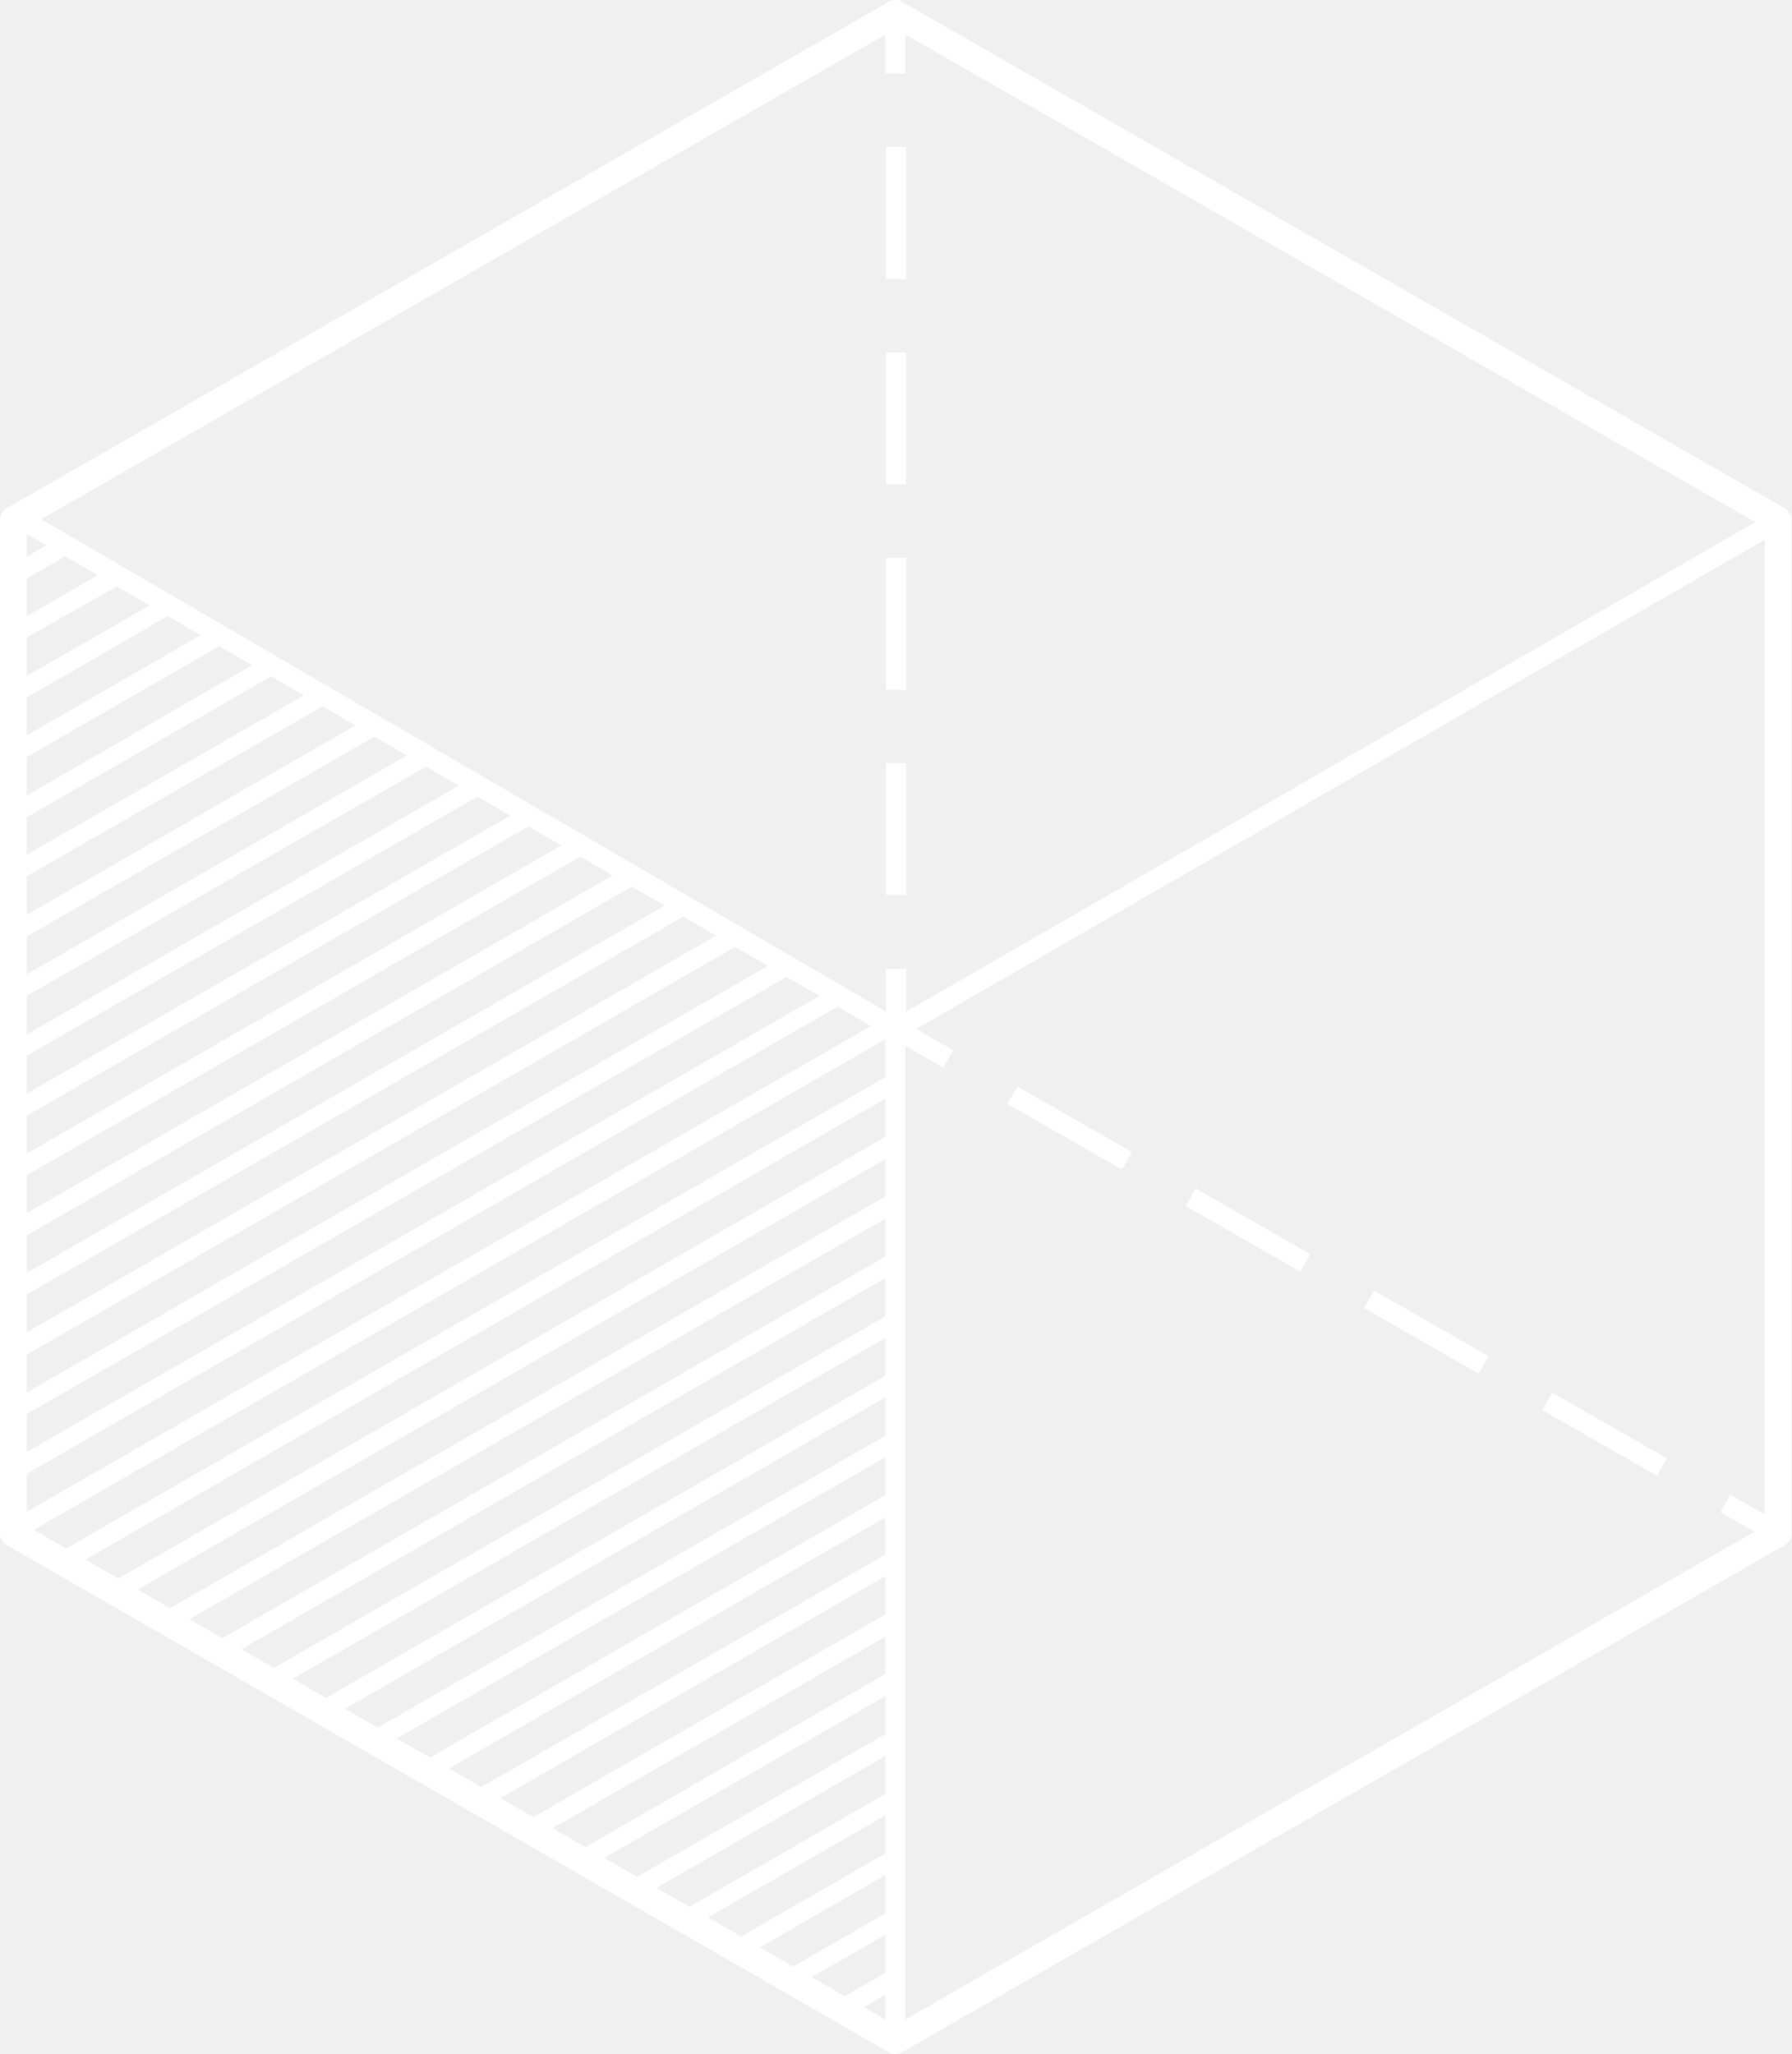
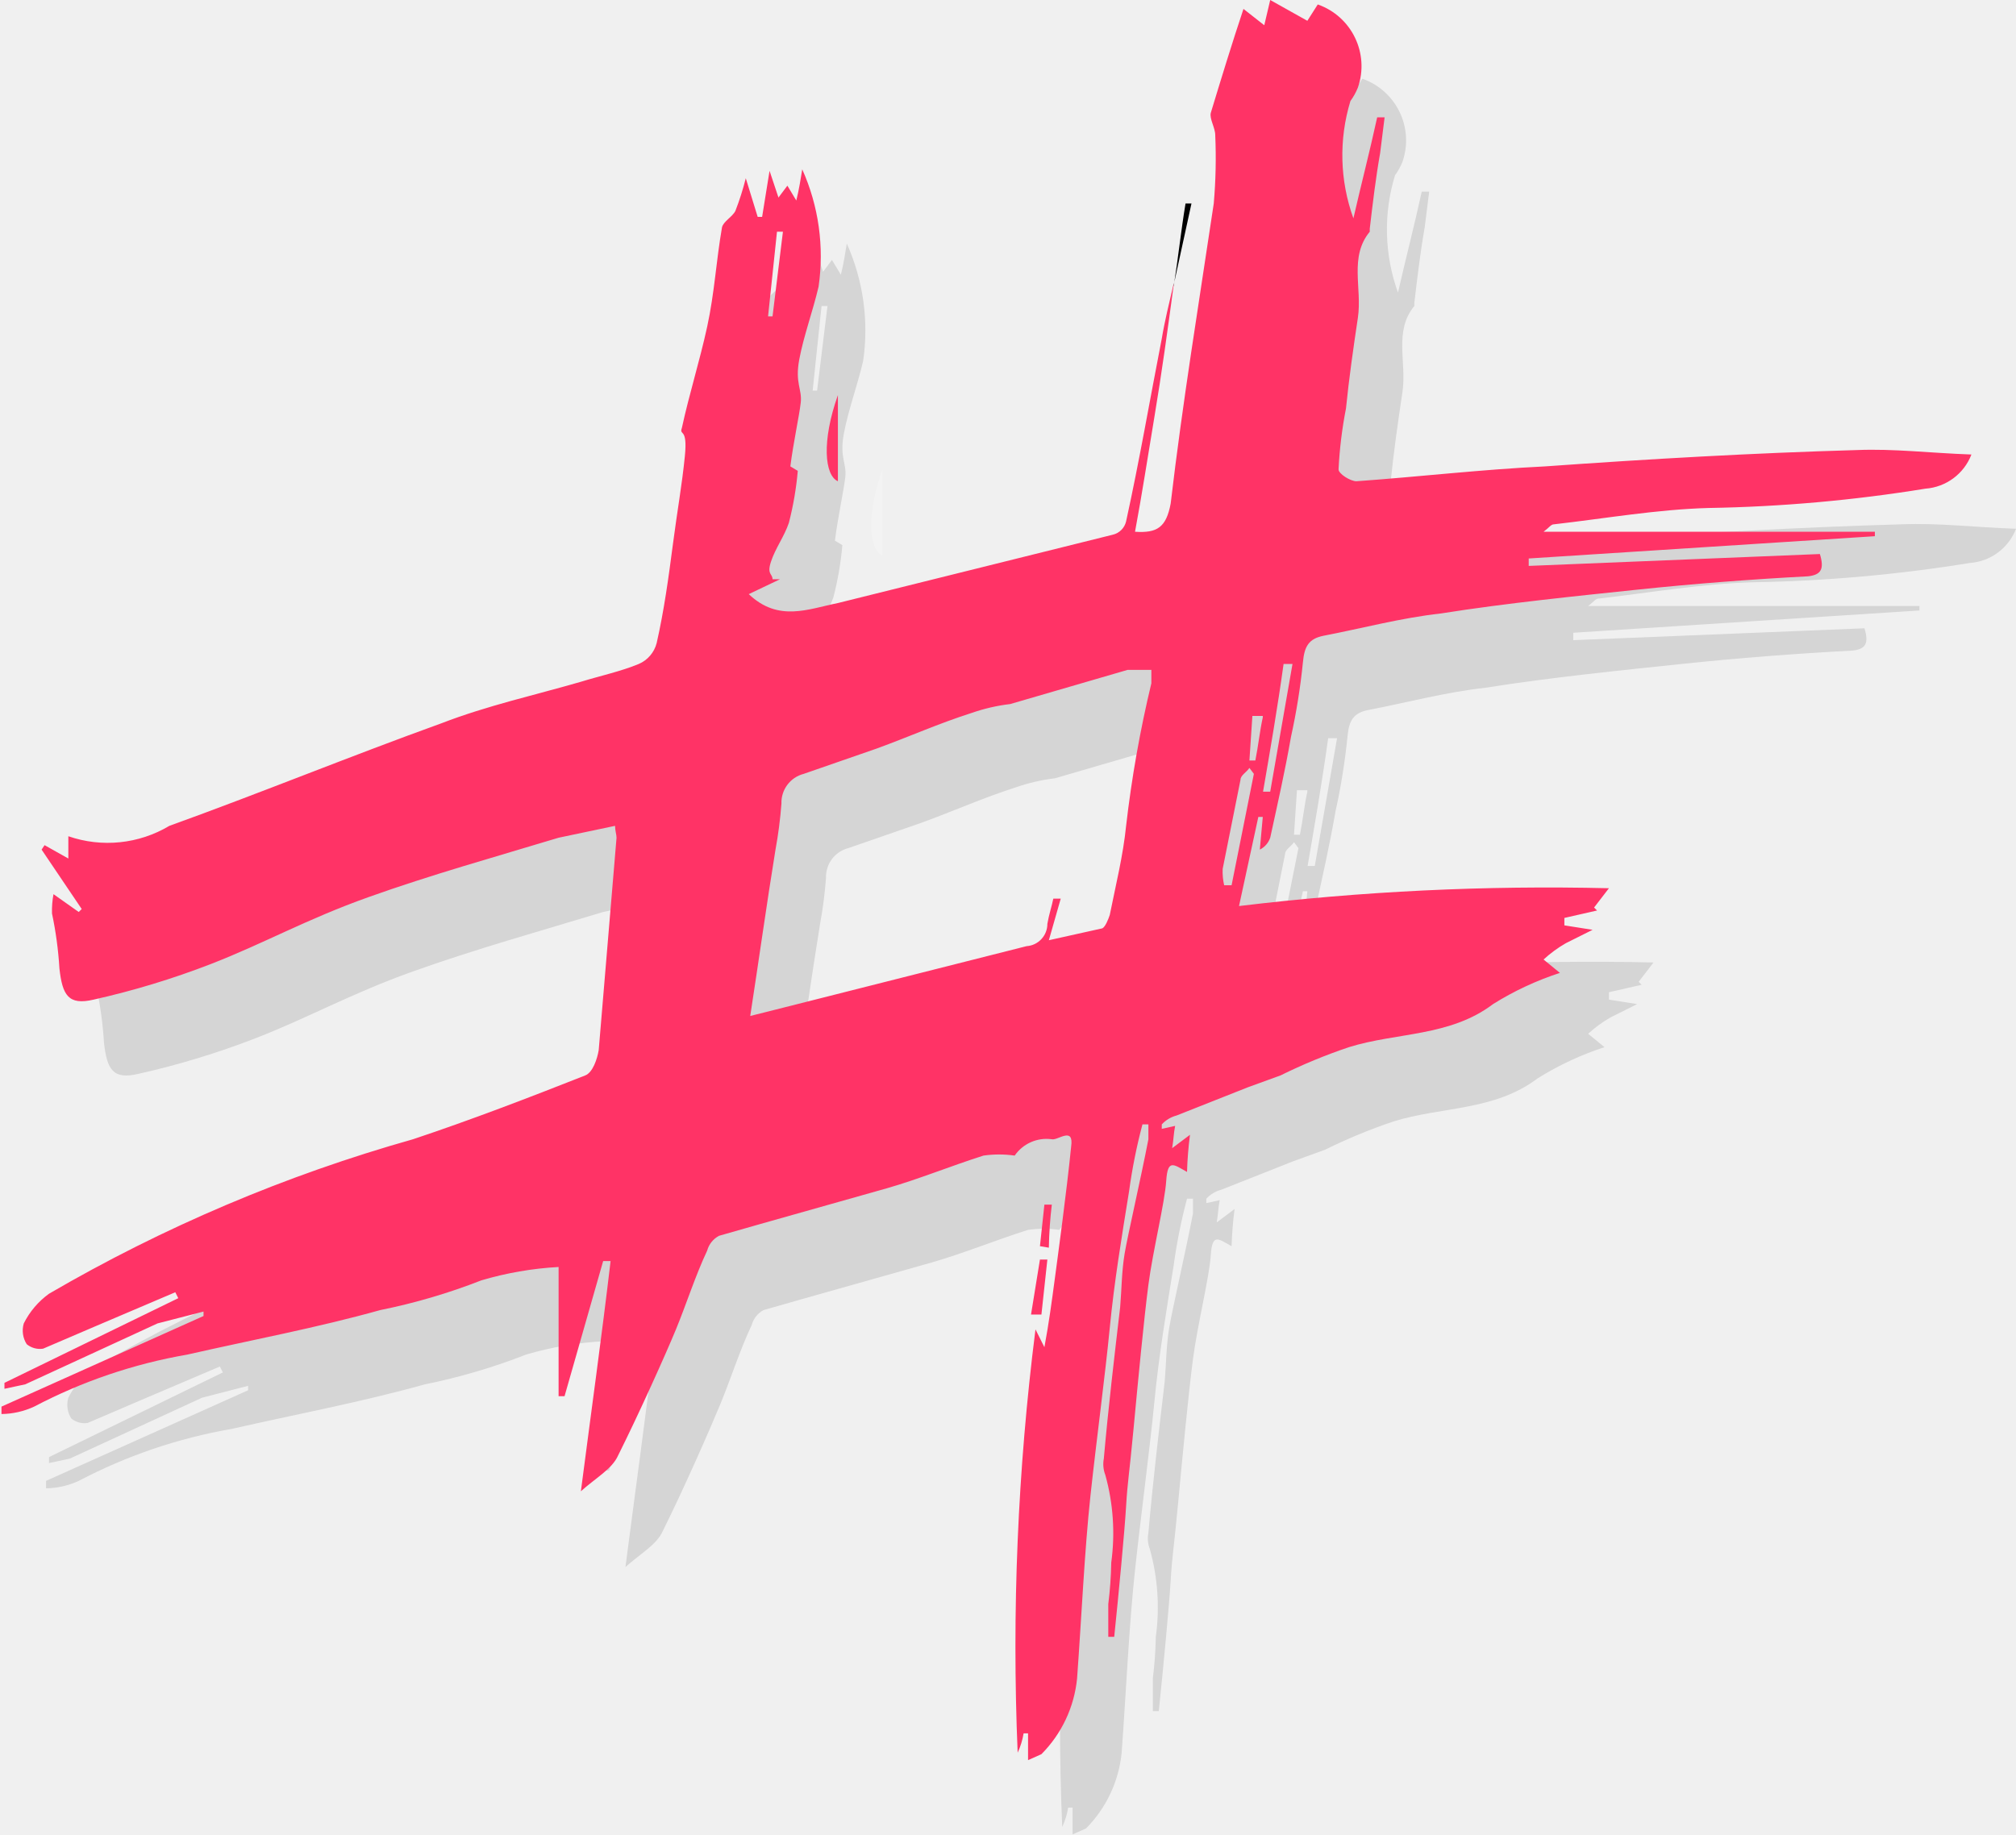
- <svg xmlns="http://www.w3.org/2000/svg" id="cube" viewBox="0 0 268.1 307.4">
+ <svg xmlns="http://www.w3.org/2000/svg" id="Layer_1" data-name="Layer 1" viewBox="0 0 135.7 123.5">
  <defs>
    <style>
-       .cls-1, .cls-2, .cls-5, .cls-6, .cls-7 {
-         fill: none;
-       }
- 
-       .cls-1, .cls-2, .cls-3, .cls-4, .cls-5, .cls-6, .cls-7 {
-         stroke: #fff;
-       }
- 
      .cls-1 {
-         stroke-linecap: round;
-         stroke-linejoin: round;
-         stroke-width: 4px;
-       }
- 
-       .cls-2, .cls-3, .cls-4, .cls-5, .cls-6, .cls-7 {
-         stroke-miterlimit: 10;
+         opacity: 0.22;
      }

      .cls-2 {
-         stroke-width: 3px;
+         opacity: 0.52;
      }

      .cls-3 {
        fill: #fff;
-         stroke-width: 0.98px;
      }

      .cls-4 {
-         stroke-width: 3.01px;
-       }
- 
-       .cls-5, .cls-6, .cls-7 {
-         stroke-width: 3.01px;
-       }
- 
-       .cls-6 {
-         stroke-dasharray: 19.76 10.98;
-       }
- 
-       .cls-7 {
-         stroke-dasharray: 19.77 10.98;
+         fill: #f36;
      }
    </style>
  </defs>
-   <g id="logo">
-     <polygon id="polygon" class="cls-1" points="266.1 229.5 266.1 77.8 134 2 2 77.8 2 229.5 134 305.4 266.1 229.5" />
-     <polyline id="diagonalline" class="cls-2" points="2 77 134.1 154 265.4 78.3" />
-     <g id="wiremesh">
-       <polygon class="cls-3" points="134.4 303.6 133.3 304.3 134.4 304.9 134.4 303.6" />
-       <polygon class="cls-3" points="134 196.7 39.9 250.8 41.7 251.9 134 198.8 134 196.7" />
-       <polygon class="cls-3" points="108.2 140 2.9 200.6 2.9 202.8 110.1 141.1 108.2 140" />
-       <polygon class="cls-3" points="46.4 104.1 3.1 129 3.1 131.1 48.2 105.2 46.4 104.1" />
-       <polygon class="cls-3" points="134.3 268 102.2 286.5 104 287.5 134.3 270.1 134.3 268" />
-       <polygon class="cls-3" points="134.1 232.3 71 268.6 72.9 269.7 134.1 234.4 134.1 232.3" />
-       <polygon class="cls-3" points="133.8 161 8.7 233 10.6 234.1 133.8 163.1 133.8 161" />
-       <polygon class="cls-3" points="77.3 122.1 3 164.8 3 167 79.1 123.1 77.3 122.1" />
-       <polygon class="cls-3" points="15.4 86.2 3.3 93.2 3.2 95.3 17.3 87.3 15.4 86.2" />
-       <polygon class="cls-3" points="134.1 214.5 55.5 259.7 57.3 260.8 134.1 216.6 134.1 214.5" />
-       <polygon class="cls-3" points="123.7 149 2.9 218.5 2.8 220.7 125.5 150 123.7 149" />
-       <polygon class="cls-3" points="61.8 113.1 3.1 146.9 3.1 149 63.7 114.2 61.8 113.1" />
-       <polygon class="cls-3" points="134.4 285.8 117.8 295.4 119.6 296.4 134.4 287.9 134.4 285.8" />
-       <polygon class="cls-3" points="134.2 250.1 86.6 277.6 88.5 278.6 134.2 252.3 134.2 250.1" />
-       <polygon class="cls-3" points="133.9 178.8 24.3 241.9 26.2 243 133.9 181 133.9 178.8" />
-       <polygon class="cls-3" points="92.7 131 3 182.7 3 184.9 94.6 132.1 92.7 131" />
-       <polygon class="cls-3" points="30.9 95.1 3.2 111.1 3.2 113.2 32.7 96.2 30.9 95.1" />
-       <polygon class="cls-3" points="134 205.6 47.7 255.3 49.5 256.4 134 207.7 134 205.6" />
-       <polygon class="cls-3" points="116 144.5 2.9 209.6 2.9 211.7 117.8 145.6 116 144.5" />
-       <polygon class="cls-3" points="54.1 108.6 3.1 138 3.1 140.1 56 109.7 54.1 108.6" />
-       <polygon class="cls-3" points="134.3 276.9 110 290.9 111.8 292 134.3 279 134.3 276.9" />
-       <polygon class="cls-3" points="134.2 241.2 78.8 273.1 80.7 274.2 134.2 243.4 134.2 241.2" />
-       <polygon class="cls-3" points="133.9 169.9 16.5 237.5 18.4 238.6 133.9 172.1 133.9 169.9" />
-       <polygon class="cls-3" points="85 126.5 3 173.8 3 175.9 86.9 127.6 85 126.5" />
-       <polygon class="cls-3" points="23.2 90.7 3.2 102.2 3.2 104.3 25 91.7 23.2 90.7" />
-       <polygon class="cls-3" points="134.1 223.4 63.3 264.2 65.1 265.3 134.1 225.6 134.1 223.4" />
-       <polygon class="cls-3" points="131.4 153.5 2.8 227.5 2.8 229.7 133.3 154.5 131.4 153.5" />
-       <polygon class="cls-3" points="69.6 117.6 3.1 155.9 3 158 71.4 118.7 69.6 117.6" />
-       <polygon class="cls-3" points="7.7 81.7 3.3 84.3 3.3 86.4 9.6 82.8 7.7 81.7" />
-       <polygon class="cls-3" points="134.4 294.7 125.6 299.8 127.4 300.9 134.4 296.9 134.4 294.7" />
-       <polygon class="cls-3" points="134.2 259.1 94.4 282 96.3 283.1 134.3 261.2 134.2 259.1" />
-       <polygon class="cls-3" points="133.9 187.8 32.1 246.4 34 247.5 133.9 189.9 133.9 187.8" />
-       <polygon class="cls-3" points="100.5 135.5 2.9 191.7 2.9 193.8 102.3 136.6 100.5 135.5" />
-       <polygon class="cls-3" points="38.6 99.6 3.2 120.1 3.2 122.2 40.5 100.7 38.6 99.6" />
-     </g>
-     <line id="centralline" class="cls-4" x1="134" y1="153.3" x2="134" y2="305.4" />
-     <g id="dottedline">
-       <g>
-         <line class="cls-5" x1="134" y1="2" x2="134" y2="11" />
-         <line class="cls-6" x1="134.1" y1="22" x2="134.1" y2="139.5" />
-         <polyline class="cls-5" points="134.1 145 134.1 154 141.9 158.5" />
-         <line class="cls-7" x1="151.5" y1="163.9" x2="253.5" y2="222.3" />
-         <line class="cls-5" x1="258.2" y1="225" x2="266.1" y2="229.5" />
-       </g>
-     </g>
+   <g id="Group_4" data-name="Group 4" class="cls-1">
+     <path id="Path_2886" data-name="Path 2886" class="cls-2" d="M82,24.2c-.4,3-.8,5.9-1.3,8.9s-.8,5-1.3,7.7c1.5.1,2.1-.3,2.4-1.9.8-6.8,1.9-13.5,2.9-20.2a35.3,35.3,0,0,0,.1-4.6c0-.5-.4-1.1-.3-1.5.7-2.3,1.4-4.6,2.2-7l1.4,1.1L88.5,5,91,6.4l.7-1.1a4.4,4.4,0,0,1,2.7,5.6,4.1,4.1,0,0,1-.5.9,12.5,12.5,0,0,0,.2,7.9c.5-2.2,1.1-4.5,1.6-6.8h.5l-.3,2.4c-.3,1.7-.5,3.4-.7,5.1v.2c-1.4,1.7-.5,3.8-.8,5.8s-.6,4.1-.8,6.1a28.7,28.7,0,0,0-.5,4.1c0,.3.8.8,1.2.8,4.2-.3,8.5-.8,12.7-1,7-.5,14-.9,21-1.1,2.5-.1,4.9.2,7.7.3a3.6,3.6,0,0,1-3.1,2.3A101.5,101.5,0,0,1,118,39.2c-3.5.1-6.9.7-10.4,1.1-.2,0-.3.2-.7.5h22.3v.3l-23.3,1.5v.5l19.6-.8c.3,1,.1,1.4-.8,1.5-3.8.2-7.7.5-11.5.9s-8.8.9-13.2,1.6c-2.7.3-5.3,1-7.9,1.5-1,.2-1.3.7-1.4,1.8a43.3,43.3,0,0,1-.8,5c-.4,2.3-.9,4.5-1.4,6.8a1.4,1.4,0,0,1-.7.8L88,60h-.3l-1.3,6a173,173,0,0,1,24.9-1.2l-1,1.3.2.2-2.2.5v.5l1.9.3-1.8.9a8.3,8.3,0,0,0-1.5,1.1l1.1.9a20.4,20.4,0,0,0-4.5,2.1c-2.9,2.2-6.5,1.9-9.7,2.9a37.1,37.1,0,0,0-4.6,1.9l-2.2.8-4.8,1.9a2.1,2.1,0,0,0-1,.6V81l.9-.2c-.1.5-.1.9-.2,1.5l1.2-.9a25,25,0,0,0-.2,2.5c-.9-.5-1.3-.9-1.4.6s-.9,4.7-1.2,7-.7,6.5-1,9.7-.4,3.5-.5,5.2-.5,5.9-.8,8.8h-.4v-2.2a26.4,26.4,0,0,0,.2-2.8,14.6,14.6,0,0,0-.4-5.9,2,2,0,0,1-.1-1.1c.3-3.4.7-6.8,1.1-10.2.1-1.2.1-2.4.3-3.6s1.1-5.1,1.6-7.7v-1h-.4A36.9,36.9,0,0,0,79,85.2c-.5,3.1-1,6.1-1.3,9.2s-.9,7.6-1.3,11.3-.6,8.2-.9,12.3a8.4,8.4,0,0,1-2.4,5.1l-.9.4v-1.8h-.3a5,5,0,0,1-.4,1.3,170,170,0,0,1,1.2-28.5l.6,1.2c.3-1.6.5-3.1.7-4.6s.8-5.9,1.1-8.9c.2-1.4-.9-.4-1.3-.5a2.6,2.6,0,0,0-2.5,1.1,7.4,7.4,0,0,0-2.1,0c-2.2.7-4.4,1.6-6.5,2.2l-8.5,2.4-2.8.8a1.6,1.6,0,0,0-.8,1c-.8,1.7-1.4,3.6-2.1,5.3s-2.5,5.8-3.9,8.6c-.4.9-1.5,1.5-2.5,2.4.7-5.4,1.4-10.4,2-15.5h-.5L41,99h-.4V90.3a22.7,22.7,0,0,0-5.2.9,40.7,40.7,0,0,1-6.8,2c-4.3,1.2-8.6,2-13,3A34.9,34.9,0,0,0,5.3,99.7a5.4,5.4,0,0,1-2.2.5v-.5l13.6-6.1v-.3l-3.1.8L4.7,98.2l-1.4.3v-.4l11.7-5.7-.2-.4L9.4,94.3,5.9,95.8a1.4,1.4,0,0,1-1.1-.3,1.7,1.7,0,0,1-.2-1.4,5.5,5.5,0,0,1,1.7-2A105.6,105.6,0,0,1,30.8,81.7c3.9-1.3,7.8-2.8,11.6-4.3.5-.2.8-1.1.9-1.7l1.2-14.3c0-.2-.1-.5-.1-.8l-3.8.8c-4.3,1.3-8.6,2.5-12.8,4s-7,3.1-10.6,4.5a55.3,55.3,0,0,1-7.9,2.4c-1.7.4-2.1-.3-2.3-2.1a25.2,25.2,0,0,0-.5-3.7,6.2,6.2,0,0,1,.1-1.3l1.7,1.2.2-.2-2.7-4,.2-.3,1.6.9V61.3a8.1,8.1,0,0,0,6.8-.7c6.1-2.2,12.2-4.7,18.3-6.9,3.1-1.2,6.3-1.9,9.4-2.8,1.3-.4,2.7-.7,3.9-1.2a2.1,2.1,0,0,0,1.2-1.4c.5-2.2.8-4.4,1.1-6.7s.6-3.9.8-5.9-.4-1.3-.2-1.9c.5-2.3,1.2-4.5,1.7-6.8s.6-4.4,1-6.7c.1-.4.7-.7.9-1.1a18.7,18.7,0,0,0,.7-2.2l.8,2.6h.3l.5-3.1.6,1.8.6-.8.6,1c.2-.8.3-1.5.4-2.1a14.3,14.3,0,0,1,1.1,7.9c-.4,1.7-1,3.3-1.3,4.9s.2,2,.1,2.9-.5,2.7-.7,4.3l.5.3a21.4,21.4,0,0,1-.6,3.5c-.3.9-.9,1.7-1.2,2.6s.1.8.1,1.2h.5l-2.1,1c2,1.9,4,1,6,.6l18.5-4.6a1.2,1.2,0,0,0,.9-.9c.9-4.1,1.6-8.2,2.4-12.3.2-1.2.5-2.4.8-3.7ZM73.6,68.3l3.6-.8c.2-.1.4-.6.5-.9.4-2,.9-4,1.1-6A80.5,80.5,0,0,1,80.5,51v-.9H78.9L71,52.4a12.2,12.2,0,0,0-2.6.6c-2.2.7-4.2,1.6-6.4,2.4l-4.9,1.7a2,2,0,0,0-1.5,2,29.1,29.1,0,0,1-.4,3.1c-.6,3.7-1.1,7.3-1.7,11.2l1.2-.3,17.4-4.4a1.5,1.5,0,0,0,1.4-1.5c.1-.6.3-1.2.4-1.7h.5ZM87.4,57.1l-.3-.4c-.2.3-.6.5-.6.8l-1.2,6a4.1,4.1,0,0,0,.1,1.1h.5Zm.6,1.2h.5L90,49.7h-.6c-.4,2.9-.9,5.8-1.4,8.7ZM55.7,20.6h-.4l-.6,5.7H55ZM88,53.2h-.7l-.2,3h.4c.2-1,.3-2,.5-2.9Z" />
+     <path id="Path_2887" data-name="Path 2887" class="cls-3" d="M59.4,37.4c-.9-.4-1.1-2.7,0-5.8Z" />
+     <path id="Path_2888" data-name="Path 2888" class="cls-3" d="M72.4,93.5l.6-3.7h.5l-.4,3.7Z" />
+     <path id="Path_2889" data-name="Path 2889" class="cls-3" d="M82,24.3c.3-1.9.5-3.8.8-5.6h.4L82,24.2Z" />
+     <path id="Path_2890" data-name="Path 2890" class="cls-3" d="M73,88.9l.3-2.8h.5a28.3,28.3,0,0,0-.2,2.9Z" />
+   </g>
+   <g id="Group_4-2" data-name="Group 4">
+     <path id="Path_2886-2" data-name="Path 2886" class="cls-4" d="M79,19.2c-.4,3-.8,5.9-1.3,8.9s-.8,5-1.3,7.7c1.5.1,2.1-.3,2.4-1.9.8-6.8,1.9-13.5,2.9-20.2a35.3,35.3,0,0,0,.1-4.6c0-.5-.4-1.1-.3-1.5.7-2.3,1.4-4.6,2.2-7l1.4,1.1L85.5,0,88,1.4,88.7.3a4.4,4.4,0,0,1,2.7,5.6,4.1,4.1,0,0,1-.5.9,12.5,12.5,0,0,0,.2,7.9c.5-2.2,1.1-4.5,1.6-6.8h.5l-.3,2.4c-.3,1.7-.5,3.4-.7,5.1v.2c-1.4,1.7-.5,3.8-.8,5.8s-.6,4.1-.8,6.1a28.7,28.7,0,0,0-.5,4.1c0,.3.8.8,1.2.8,4.2-.3,8.5-.8,12.7-1,7-.5,14-.9,21-1.1,2.5-.1,4.9.2,7.7.3a3.6,3.6,0,0,1-3.1,2.3A101.5,101.5,0,0,1,115,34.2c-3.5.1-6.9.7-10.4,1.1-.2,0-.3.2-.7.5h22.3v.3l-23.3,1.5v.5l19.6-.8c.3,1,.1,1.4-.8,1.5-3.8.2-7.7.5-11.5.9s-8.8.9-13.2,1.6c-2.7.3-5.3,1-7.9,1.5-1,.2-1.3.7-1.4,1.8a43.3,43.3,0,0,1-.8,5c-.4,2.3-.9,4.5-1.4,6.8a1.4,1.4,0,0,1-.7.8L85,55h-.3l-1.3,6a173,173,0,0,1,24.9-1.2l-1,1.3.2.2-2.2.5v.5l1.9.3-1.8.9a8.3,8.3,0,0,0-1.5,1.1l1.1.9a20.4,20.4,0,0,0-4.5,2.1c-2.9,2.2-6.5,1.9-9.7,2.9a37.1,37.1,0,0,0-4.6,1.9l-2.2.8-4.8,1.9a2.1,2.1,0,0,0-1,.6V76l.9-.2c-.1.5-.1.9-.2,1.5l1.2-.9a25,25,0,0,0-.2,2.5c-.9-.5-1.3-.9-1.4.6s-.9,4.7-1.2,7-.7,6.5-1,9.7-.4,3.5-.5,5.2-.5,5.9-.8,8.8h-.4v-2.2a26.4,26.4,0,0,0,.2-2.8,14.6,14.6,0,0,0-.4-5.9,2,2,0,0,1-.1-1.1c.3-3.4.7-6.8,1.1-10.2.1-1.2.1-2.4.3-3.6s1.1-5.1,1.6-7.7v-1h-.4A36.9,36.9,0,0,0,76,80.2c-.5,3.1-1,6.1-1.3,9.2s-.9,7.6-1.3,11.3-.6,8.2-.9,12.3a8.4,8.4,0,0,1-2.4,5.1l-.9.4v-1.8h-.3a5,5,0,0,1-.4,1.3,170,170,0,0,1,1.2-28.5l.6,1.2c.3-1.6.5-3.1.7-4.6s.8-5.9,1.1-8.9c.2-1.4-.9-.4-1.3-.5a2.6,2.6,0,0,0-2.5,1.1,7.4,7.4,0,0,0-2.1,0c-2.2.7-4.4,1.6-6.5,2.2l-8.5,2.4-2.8.8a1.6,1.6,0,0,0-.8,1c-.8,1.7-1.4,3.6-2.1,5.3S43,95.2,41.6,98c-.4.9-1.5,1.5-2.5,2.4.7-5.4,1.4-10.4,2-15.5h-.5L38,94h-.4V85.3a22.7,22.7,0,0,0-5.2.9,40.7,40.7,0,0,1-6.8,2c-4.3,1.2-8.6,2-13,3A34.9,34.9,0,0,0,2.3,94.7a5.4,5.4,0,0,1-2.2.5v-.5l13.6-6.1v-.3l-3.1.8L1.7,93.2l-1.4.3v-.4l11.7-5.7-.2-.4L6.4,89.3,2.9,90.8a1.4,1.4,0,0,1-1.1-.3,1.7,1.7,0,0,1-.2-1.4,5.5,5.5,0,0,1,1.7-2A105.6,105.6,0,0,1,27.8,76.7c3.9-1.3,7.8-2.8,11.6-4.3.5-.2.8-1.1.9-1.7l1.2-14.3c0-.2-.1-.5-.1-.8l-3.8.8c-4.3,1.3-8.6,2.5-12.8,4s-7,3.1-10.6,4.5a55.3,55.3,0,0,1-7.9,2.4c-1.7.4-2.1-.3-2.3-2.1a25.2,25.2,0,0,0-.5-3.7,6.2,6.2,0,0,1,.1-1.3l1.7,1.2.2-.2-2.7-4,.2-.3,1.6.9V56.3a8.1,8.1,0,0,0,6.8-.7c6.1-2.2,12.2-4.7,18.3-6.9,3.1-1.2,6.3-1.9,9.4-2.8,1.3-.4,2.7-.7,3.9-1.2a2.1,2.1,0,0,0,1.2-1.4c.5-2.2.8-4.4,1.1-6.7s.6-3.9.8-5.9-.4-1.3-.2-1.9c.5-2.3,1.2-4.5,1.7-6.8s.6-4.4,1-6.7c.1-.4.7-.7.9-1.1a18.7,18.7,0,0,0,.7-2.2l.8,2.6h.3l.5-3.1.6,1.8.6-.8.6,1c.2-.8.3-1.5.4-2.1a14.3,14.3,0,0,1,1.1,7.9c-.4,1.7-1,3.3-1.3,4.9s.2,2,.1,2.9-.5,2.7-.7,4.3l.5.3a21.4,21.4,0,0,1-.6,3.5c-.3.9-.9,1.7-1.2,2.6s.1.8.1,1.2h.5l-2.1,1c2,1.9,4,1,6,.6l18.5-4.6a1.2,1.2,0,0,0,.9-.9c.9-4.1,1.6-8.2,2.4-12.3.2-1.2.5-2.4.8-3.7ZM70.6,63.3l3.6-.8c.2-.1.4-.6.5-.9.4-2,.9-4,1.1-6A80.5,80.5,0,0,1,77.5,46v-.9H75.9L68,47.4a12.2,12.2,0,0,0-2.6.6c-2.2.7-4.2,1.6-6.4,2.4l-4.9,1.7a2,2,0,0,0-1.5,2,29.1,29.1,0,0,1-.4,3.1c-.6,3.7-1.1,7.3-1.7,11.2l1.2-.3,17.4-4.4a1.5,1.5,0,0,0,1.4-1.5c.1-.6.3-1.2.4-1.7h.5ZM84.4,52.1l-.3-.4c-.2.3-.6.5-.6.8l-1.2,6a4.1,4.1,0,0,0,.1,1.1h.5Zm.6,1.2h.5L87,44.7h-.6c-.4,2.9-.9,5.8-1.4,8.7ZM52.7,15.6h-.4l-.6,5.7H52ZM85,48.2h-.7l-.2,3h.4c.2-1,.3-2,.5-2.9Z" />
+     <path id="Path_2887-2" data-name="Path 2887" class="cls-4" d="M56.4,32.4c-.9-.4-1.1-2.7,0-5.8Z" />
+     <path id="Path_2888-2" data-name="Path 2888" class="cls-4" d="M69.4,88.5l.6-3.7h.5l-.4,3.7Z" />
+     <path id="Path_2889-2" data-name="Path 2889" d="M79,19.3c.3-1.9.5-3.8.8-5.6h.4L79,19.2Z" />
+     <path id="Path_2890-2" data-name="Path 2890" class="cls-4" d="M70,83.9l.3-2.8h.5a28.3,28.3,0,0,0-.2,2.9Z" />
  </g>
</svg>
